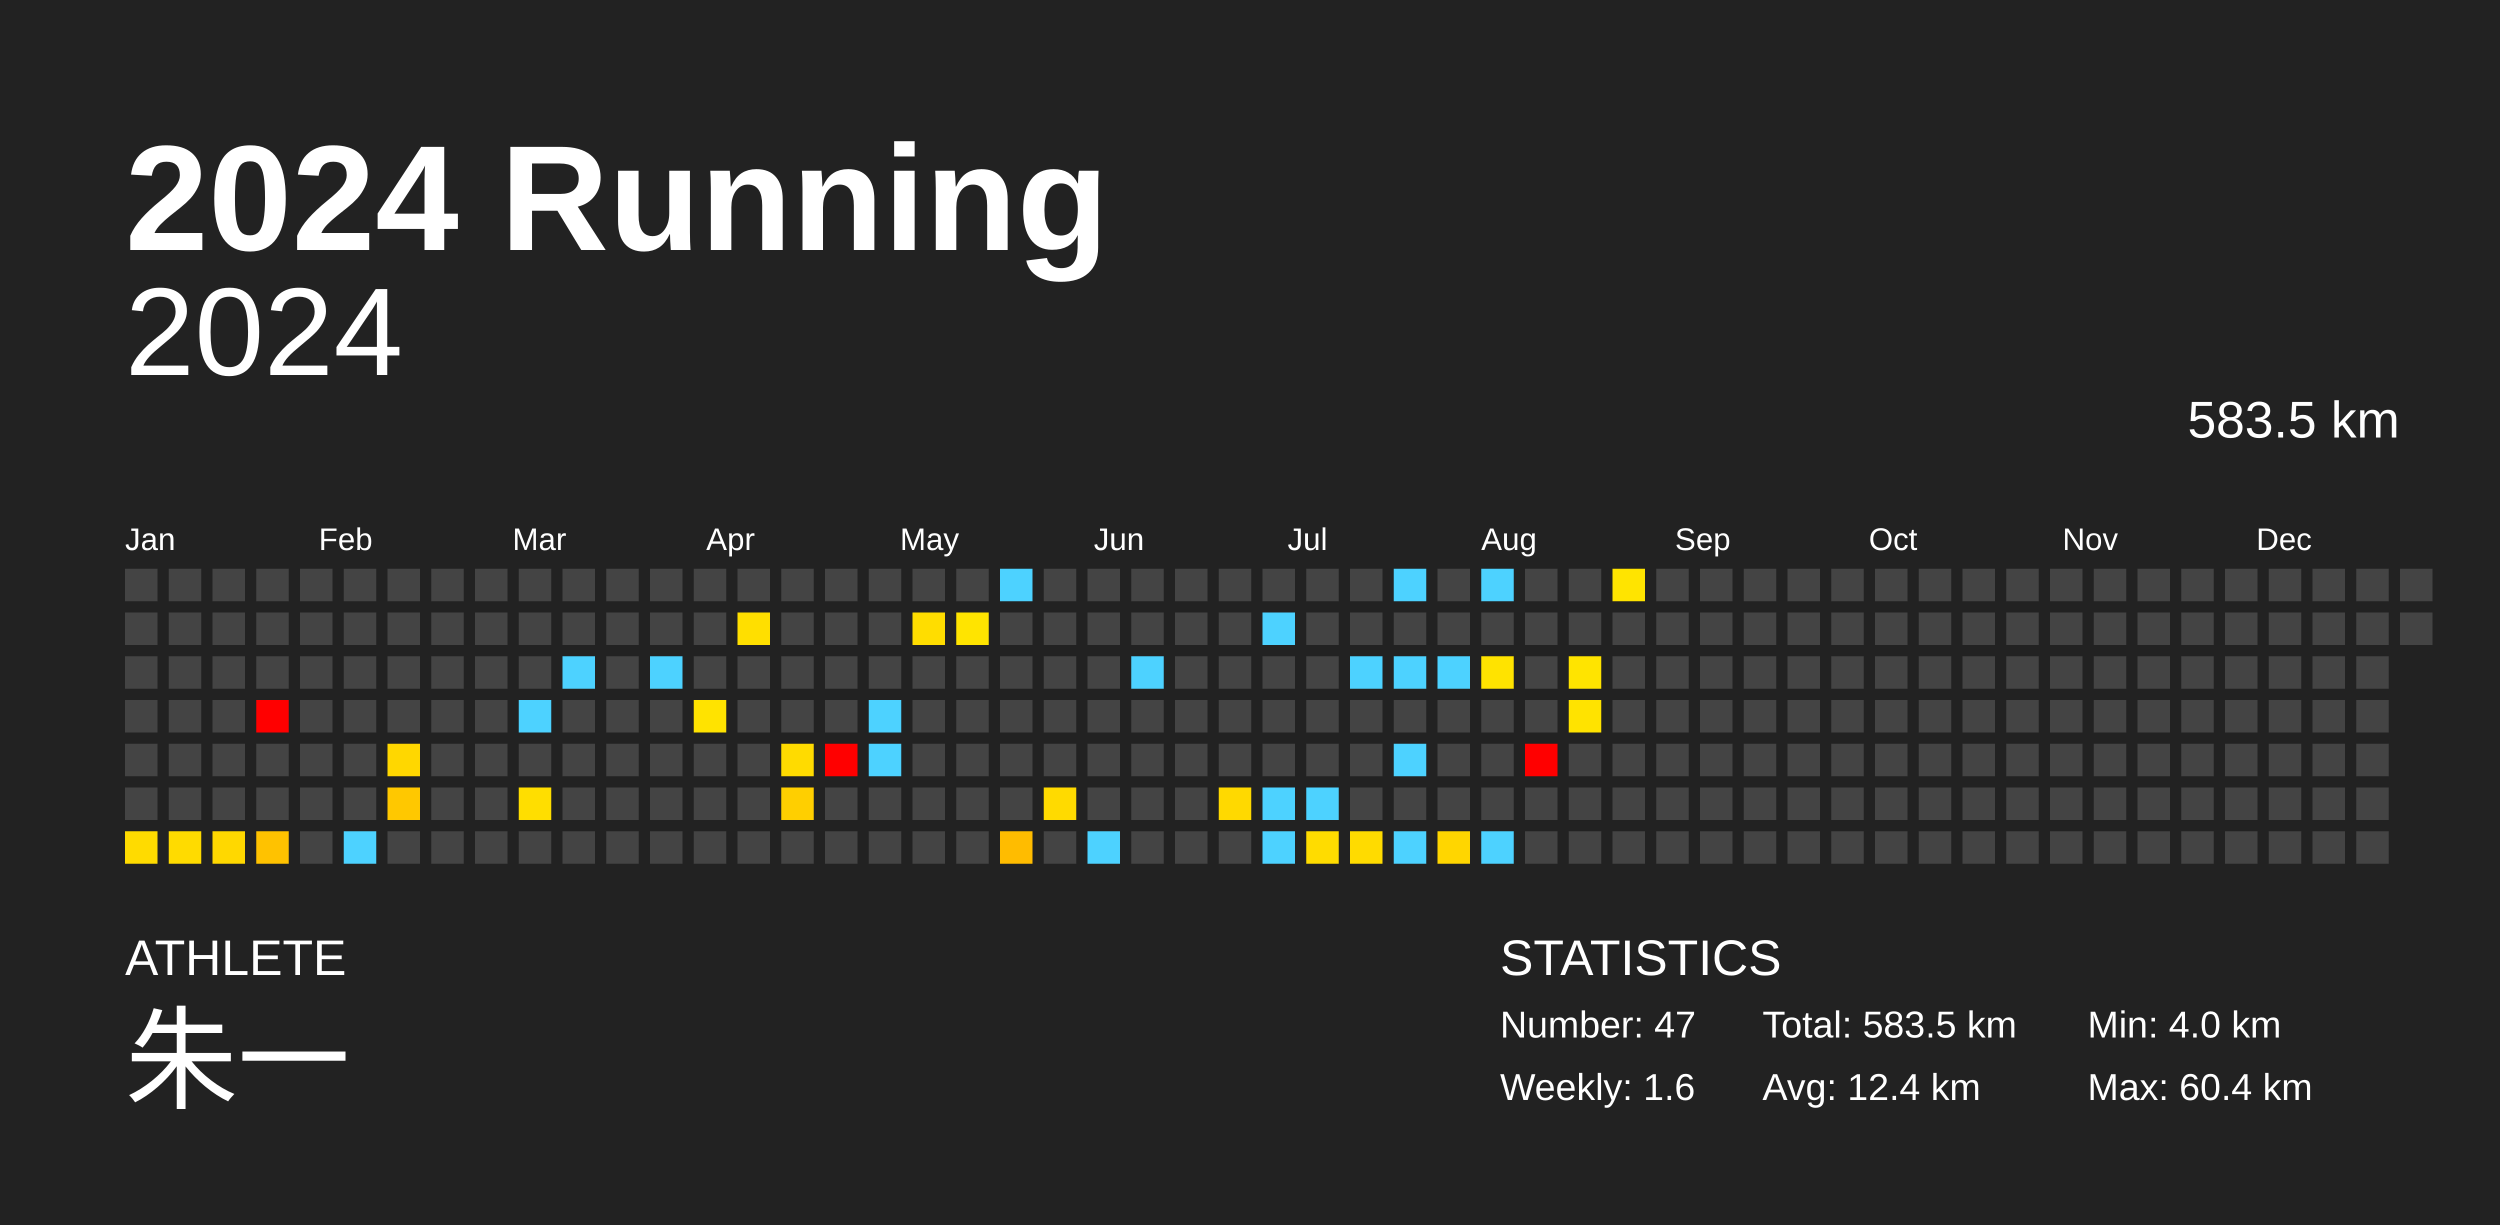
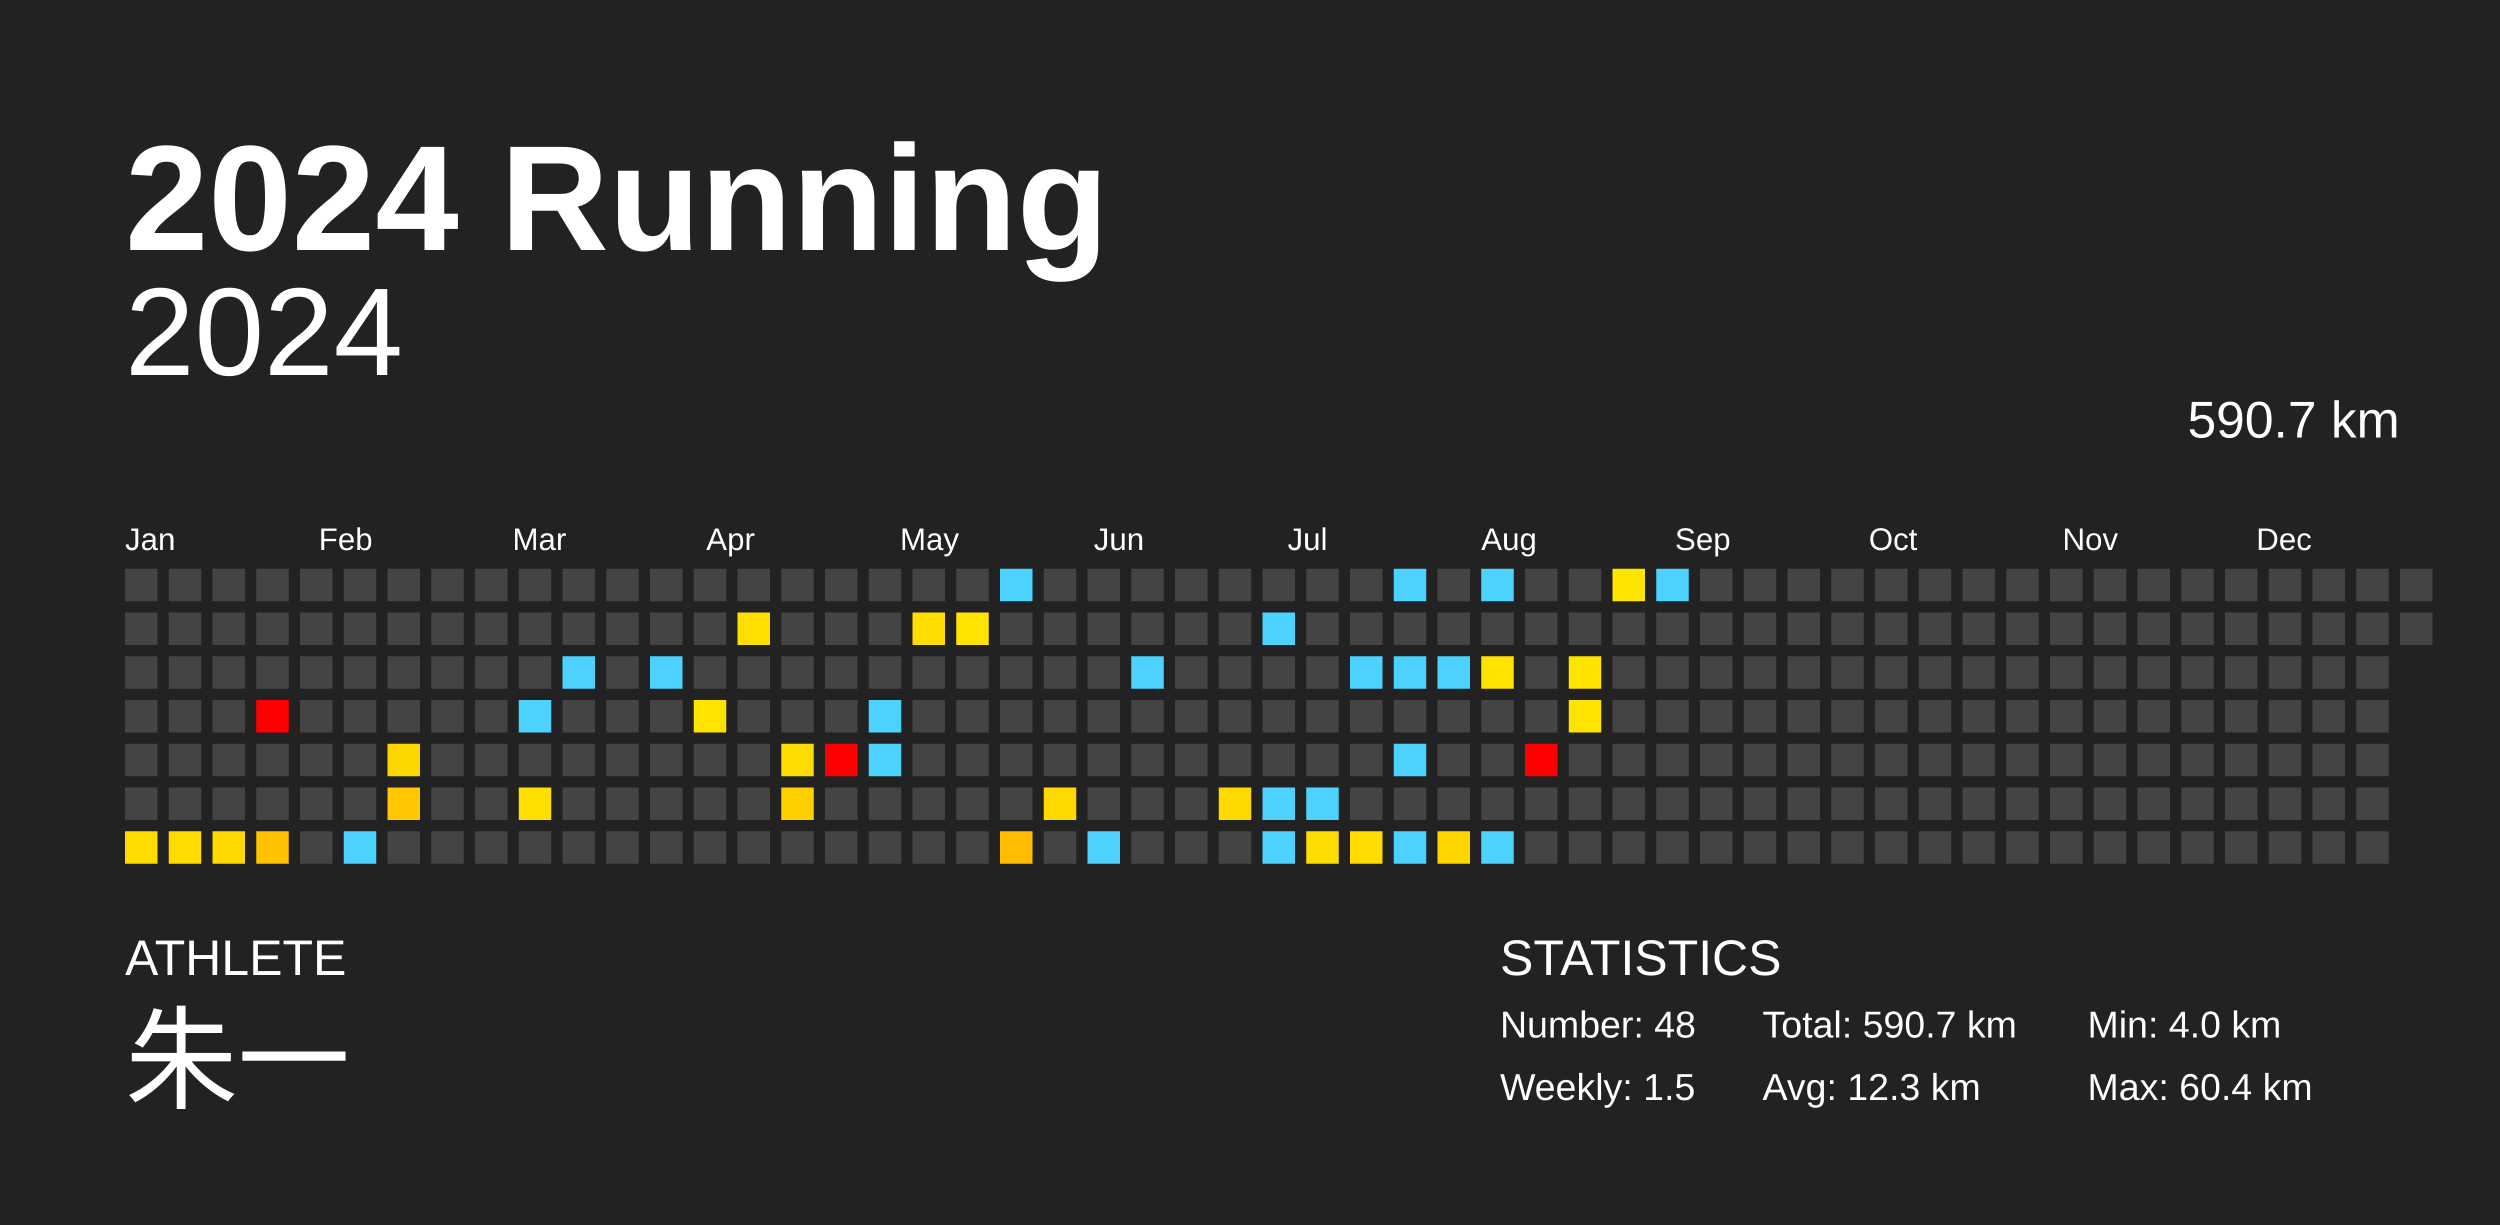
<svg xmlns="http://www.w3.org/2000/svg" baseProfile="full" height="98mm" version="1.1" viewBox="0,0,200,98" width="200mm">
  <defs />
  <rect fill="#222222" height="98" width="200" x="0" y="0" />
  <text fill="#FFFFFF" style="font-size:12px; font-family:Arial; font-weight:bold;" x="10" y="20">2024 Running</text>
  <text fill="#FFFFFF" style="font-size:4px; font-family:Arial" x="10" y="78">ATHLETE</text>
  <text fill="#FFFFFF" style="font-size:9px; font-family:Arial" x="10" y="88">朱一</text>
  <text fill="#FFFFFF" style="font-size:4px; font-family:Arial" x="120" y="78">STATISTICS</text>
-   <text fill="#FFFFFF" style="font-size:3px; font-family:Arial" x="120" y="83">Number: 47</text>
-   <text fill="#FFFFFF" style="font-size:3px; font-family:Arial" x="120" y="88">Weekly: 1.6</text>
-   <text fill="#FFFFFF" style="font-size:3px; font-family:Arial" x="141" y="83">Total: 583.5 km</text>
-   <text fill="#FFFFFF" style="font-size:3px; font-family:Arial" x="141" y="88">Avg: 12.4 km</text>
+   <text fill="#FFFFFF" style="font-size:3px; font-family:Arial" x="120" y="83">Number: 48</text>
+   <text fill="#FFFFFF" style="font-size:3px; font-family:Arial" x="120" y="88">Weekly: 1.5</text>
+   <text fill="#FFFFFF" style="font-size:3px; font-family:Arial" x="141" y="83">Total: 590.7 km</text>
+   <text fill="#FFFFFF" style="font-size:3px; font-family:Arial" x="141" y="88">Avg: 12.3 km</text>
  <text fill="#FFFFFF" style="font-size:3px; font-family:Arial" x="167" y="83">Min: 4.0 km</text>
  <text fill="#FFFFFF" style="font-size:3px; font-family:Arial" x="167" y="88">Max: 60.4 km</text>
  <text alignment-baseline="hanging" fill="#FFFFFF" style="font-size:10.0px; font-family:Arial;" x="10" y="30">2024</text>
-   <text alignment-baseline="hanging" fill="#FFFFFF" style="font-size:4.125px; font-family:Arial;" x="175" y="35">583.5 km</text>
+   <text alignment-baseline="hanging" fill="#FFFFFF" style="font-size:4.125px; font-family:Arial;" x="175" y="35">590.7 km</text>
  <text fill="#FFFFFF" style="font-size:2.5px; font-family:Arial" x="10.0" y="44">Jan</text>
  <text fill="#FFFFFF" style="font-size:2.5px; font-family:Arial" x="25.5" y="44">Feb</text>
  <text fill="#FFFFFF" style="font-size:2.5px; font-family:Arial" x="41.0" y="44">Mar</text>
  <text fill="#FFFFFF" style="font-size:2.5px; font-family:Arial" x="56.5" y="44">Apr</text>
  <text fill="#FFFFFF" style="font-size:2.5px; font-family:Arial" x="72.0" y="44">May</text>
  <text fill="#FFFFFF" style="font-size:2.5px; font-family:Arial" x="87.5" y="44">Jun</text>
  <text fill="#FFFFFF" style="font-size:2.5px; font-family:Arial" x="103.0" y="44">Jul</text>
  <text fill="#FFFFFF" style="font-size:2.5px; font-family:Arial" x="118.5" y="44">Aug</text>
  <text fill="#FFFFFF" style="font-size:2.5px; font-family:Arial" x="134.0" y="44">Sep</text>
  <text fill="#FFFFFF" style="font-size:2.5px; font-family:Arial" x="149.5" y="44">Oct</text>
  <text fill="#FFFFFF" style="font-size:2.5px; font-family:Arial" x="165.0" y="44">Nov</text>
  <text fill="#FFFFFF" style="font-size:2.5px; font-family:Arial" x="180.5" y="44">Dec</text>
  <rect fill="#444444" height="2.6" width="2.6" x="10.0" y="45.5" />
  <rect fill="#444444" height="2.6" width="2.6" x="10.0" y="49.0" />
  <rect fill="#444444" height="2.6" width="2.6" x="10.0" y="52.5" />
  <rect fill="#444444" height="2.6" width="2.6" x="10.0" y="56.0" />
  <rect fill="#444444" height="2.6" width="2.6" x="10.0" y="59.5" />
  <rect fill="#444444" height="2.6" width="2.6" x="10.0" y="63.0" />
  <rect fill="#ffdb00" height="2.6" width="2.6" x="10.0" y="66.5" />
  <rect fill="#444444" height="2.6" width="2.6" x="13.5" y="45.5" />
  <rect fill="#444444" height="2.6" width="2.6" x="13.5" y="49.0" />
  <rect fill="#444444" height="2.6" width="2.6" x="13.5" y="52.5" />
  <rect fill="#444444" height="2.6" width="2.6" x="13.5" y="56.0" />
  <rect fill="#444444" height="2.6" width="2.6" x="13.5" y="59.5" />
  <rect fill="#444444" height="2.6" width="2.6" x="13.5" y="63.0" />
  <rect fill="#ffdb00" height="2.6" width="2.6" x="13.5" y="66.5" />
  <rect fill="#444444" height="2.6" width="2.6" x="17.0" y="45.5" />
  <rect fill="#444444" height="2.6" width="2.6" x="17.0" y="49.0" />
  <rect fill="#444444" height="2.6" width="2.6" x="17.0" y="52.5" />
  <rect fill="#444444" height="2.6" width="2.6" x="17.0" y="56.0" />
  <rect fill="#444444" height="2.6" width="2.6" x="17.0" y="59.5" />
  <rect fill="#444444" height="2.6" width="2.6" x="17.0" y="63.0" />
  <rect fill="#ffd800" height="2.6" width="2.6" x="17.0" y="66.5" />
  <rect fill="#444444" height="2.6" width="2.6" x="20.5" y="45.5" />
  <rect fill="#444444" height="2.6" width="2.6" x="20.5" y="49.0" />
  <rect fill="#444444" height="2.6" width="2.6" x="20.5" y="52.5" />
  <rect fill="red" height="2.6" width="2.6" x="20.5" y="56.0" />
  <rect fill="#444444" height="2.6" width="2.6" x="20.5" y="59.5" />
  <rect fill="#444444" height="2.6" width="2.6" x="20.5" y="63.0" />
  <rect fill="#ffc200" height="2.6" width="2.6" x="20.5" y="66.5" />
  <rect fill="#444444" height="2.6" width="2.6" x="24.0" y="45.5" />
  <rect fill="#444444" height="2.6" width="2.6" x="24.0" y="49.0" />
  <rect fill="#444444" height="2.6" width="2.6" x="24.0" y="52.5" />
  <rect fill="#444444" height="2.6" width="2.6" x="24.0" y="56.0" />
  <rect fill="#444444" height="2.6" width="2.6" x="24.0" y="59.5" />
  <rect fill="#444444" height="2.6" width="2.6" x="24.0" y="63.0" />
  <rect fill="#444444" height="2.6" width="2.6" x="24.0" y="66.5" />
  <rect fill="#444444" height="2.6" width="2.6" x="27.5" y="45.5" />
  <rect fill="#444444" height="2.6" width="2.6" x="27.5" y="49.0" />
  <rect fill="#444444" height="2.6" width="2.6" x="27.5" y="52.5" />
  <rect fill="#444444" height="2.6" width="2.6" x="27.5" y="56.0" />
  <rect fill="#444444" height="2.6" width="2.6" x="27.5" y="59.5" />
  <rect fill="#444444" height="2.6" width="2.6" x="27.5" y="63.0" />
  <rect fill="#4dd2ff" height="2.6" width="2.6" x="27.5" y="66.5" />
  <rect fill="#444444" height="2.6" width="2.6" x="31.0" y="45.5" />
  <rect fill="#444444" height="2.6" width="2.6" x="31.0" y="49.0" />
  <rect fill="#444444" height="2.6" width="2.6" x="31.0" y="52.5" />
  <rect fill="#444444" height="2.6" width="2.6" x="31.0" y="56.0" />
  <rect fill="#ffd700" height="2.6" width="2.6" x="31.0" y="59.5" />
  <rect fill="#ffc800" height="2.6" width="2.6" x="31.0" y="63.0" />
  <rect fill="#444444" height="2.6" width="2.6" x="31.0" y="66.5" />
  <rect fill="#444444" height="2.6" width="2.6" x="34.5" y="45.5" />
  <rect fill="#444444" height="2.6" width="2.6" x="34.5" y="49.0" />
  <rect fill="#444444" height="2.6" width="2.6" x="34.5" y="52.5" />
  <rect fill="#444444" height="2.6" width="2.6" x="34.5" y="56.0" />
  <rect fill="#444444" height="2.6" width="2.6" x="34.5" y="59.5" />
  <rect fill="#444444" height="2.6" width="2.6" x="34.5" y="63.0" />
  <rect fill="#444444" height="2.6" width="2.6" x="34.5" y="66.5" />
  <rect fill="#444444" height="2.6" width="2.6" x="38.0" y="45.5" />
  <rect fill="#444444" height="2.6" width="2.6" x="38.0" y="49.0" />
  <rect fill="#444444" height="2.6" width="2.6" x="38.0" y="52.5" />
  <rect fill="#444444" height="2.6" width="2.6" x="38.0" y="56.0" />
  <rect fill="#444444" height="2.6" width="2.6" x="38.0" y="59.5" />
  <rect fill="#444444" height="2.6" width="2.6" x="38.0" y="63.0" />
  <rect fill="#444444" height="2.6" width="2.6" x="38.0" y="66.5" />
  <rect fill="#444444" height="2.6" width="2.6" x="41.5" y="45.5" />
  <rect fill="#444444" height="2.6" width="2.6" x="41.5" y="49.0" />
  <rect fill="#444444" height="2.6" width="2.6" x="41.5" y="52.5" />
  <rect fill="#4dd2ff" height="2.6" width="2.6" x="41.5" y="56.0" />
  <rect fill="#444444" height="2.6" width="2.6" x="41.5" y="59.5" />
  <rect fill="#ffde00" height="2.6" width="2.6" x="41.5" y="63.0" />
  <rect fill="#444444" height="2.6" width="2.6" x="41.5" y="66.5" />
  <rect fill="#444444" height="2.6" width="2.6" x="45.0" y="45.5" />
  <rect fill="#444444" height="2.6" width="2.6" x="45.0" y="49.0" />
  <rect fill="#4dd2ff" height="2.6" width="2.6" x="45.0" y="52.5" />
  <rect fill="#444444" height="2.6" width="2.6" x="45.0" y="56.0" />
  <rect fill="#444444" height="2.6" width="2.6" x="45.0" y="59.5" />
  <rect fill="#444444" height="2.6" width="2.6" x="45.0" y="63.0" />
  <rect fill="#444444" height="2.6" width="2.6" x="45.0" y="66.5" />
  <rect fill="#444444" height="2.6" width="2.6" x="48.5" y="45.5" />
  <rect fill="#444444" height="2.6" width="2.6" x="48.5" y="49.0" />
  <rect fill="#444444" height="2.6" width="2.6" x="48.5" y="52.5" />
  <rect fill="#444444" height="2.6" width="2.6" x="48.5" y="56.0" />
  <rect fill="#444444" height="2.6" width="2.6" x="48.5" y="59.5" />
  <rect fill="#444444" height="2.6" width="2.6" x="48.5" y="63.0" />
  <rect fill="#444444" height="2.6" width="2.6" x="48.5" y="66.5" />
  <rect fill="#444444" height="2.6" width="2.6" x="52.0" y="45.5" />
  <rect fill="#444444" height="2.6" width="2.6" x="52.0" y="49.0" />
  <rect fill="#4dd2ff" height="2.6" width="2.6" x="52.0" y="52.5" />
  <rect fill="#444444" height="2.6" width="2.6" x="52.0" y="56.0" />
  <rect fill="#444444" height="2.6" width="2.6" x="52.0" y="59.5" />
  <rect fill="#444444" height="2.6" width="2.6" x="52.0" y="63.0" />
  <rect fill="#444444" height="2.6" width="2.6" x="52.0" y="66.5" />
  <rect fill="#444444" height="2.6" width="2.6" x="55.5" y="45.5" />
  <rect fill="#444444" height="2.6" width="2.6" x="55.5" y="49.0" />
  <rect fill="#444444" height="2.6" width="2.6" x="55.5" y="52.5" />
  <rect fill="#ffe300" height="2.6" width="2.6" x="55.5" y="56.0" />
  <rect fill="#444444" height="2.6" width="2.6" x="55.5" y="59.5" />
  <rect fill="#444444" height="2.6" width="2.6" x="55.5" y="63.0" />
  <rect fill="#444444" height="2.6" width="2.6" x="55.5" y="66.5" />
  <rect fill="#444444" height="2.6" width="2.6" x="59.0" y="45.5" />
  <rect fill="#ffdf00" height="2.6" width="2.6" x="59.0" y="49.0" />
  <rect fill="#444444" height="2.6" width="2.6" x="59.0" y="52.5" />
  <rect fill="#444444" height="2.6" width="2.6" x="59.0" y="56.0" />
  <rect fill="#444444" height="2.6" width="2.6" x="59.0" y="59.5" />
  <rect fill="#444444" height="2.6" width="2.6" x="59.0" y="63.0" />
  <rect fill="#444444" height="2.6" width="2.6" x="59.0" y="66.5" />
  <rect fill="#444444" height="2.6" width="2.6" x="62.5" y="45.5" />
  <rect fill="#444444" height="2.6" width="2.6" x="62.5" y="49.0" />
  <rect fill="#444444" height="2.6" width="2.6" x="62.5" y="52.5" />
  <rect fill="#444444" height="2.6" width="2.6" x="62.5" y="56.0" />
  <rect fill="#ffdb00" height="2.6" width="2.6" x="62.5" y="59.5" />
  <rect fill="#ffcf00" height="2.6" width="2.6" x="62.5" y="63.0" />
  <rect fill="#444444" height="2.6" width="2.6" x="62.5" y="66.5" />
  <rect fill="#444444" height="2.6" width="2.6" x="66.0" y="45.5" />
  <rect fill="#444444" height="2.6" width="2.6" x="66.0" y="49.0" />
  <rect fill="#444444" height="2.6" width="2.6" x="66.0" y="52.5" />
  <rect fill="#444444" height="2.6" width="2.6" x="66.0" y="56.0" />
  <rect fill="red" height="2.6" width="2.6" x="66.0" y="59.5" />
  <rect fill="#444444" height="2.6" width="2.6" x="66.0" y="63.0" />
  <rect fill="#444444" height="2.6" width="2.6" x="66.0" y="66.5" />
  <rect fill="#444444" height="2.6" width="2.6" x="69.5" y="45.5" />
  <rect fill="#444444" height="2.6" width="2.6" x="69.5" y="49.0" />
  <rect fill="#444444" height="2.6" width="2.6" x="69.5" y="52.5" />
  <rect fill="#4dd2ff" height="2.6" width="2.6" x="69.5" y="56.0" />
  <rect fill="#4dd2ff" height="2.6" width="2.6" x="69.5" y="59.5" />
  <rect fill="#444444" height="2.6" width="2.6" x="69.5" y="63.0" />
  <rect fill="#444444" height="2.6" width="2.6" x="69.5" y="66.5" />
  <rect fill="#444444" height="2.6" width="2.6" x="73.0" y="45.5" />
  <rect fill="#ffdd00" height="2.6" width="2.6" x="73.0" y="49.0" />
  <rect fill="#444444" height="2.6" width="2.6" x="73.0" y="52.5" />
  <rect fill="#444444" height="2.6" width="2.6" x="73.0" y="56.0" />
  <rect fill="#444444" height="2.6" width="2.6" x="73.0" y="59.5" />
  <rect fill="#444444" height="2.6" width="2.6" x="73.0" y="63.0" />
  <rect fill="#444444" height="2.6" width="2.6" x="73.0" y="66.5" />
  <rect fill="#444444" height="2.6" width="2.6" x="76.5" y="45.5" />
  <rect fill="#ffe400" height="2.6" width="2.6" x="76.5" y="49.0" />
  <rect fill="#444444" height="2.6" width="2.6" x="76.5" y="52.5" />
  <rect fill="#444444" height="2.6" width="2.6" x="76.5" y="56.0" />
  <rect fill="#444444" height="2.6" width="2.6" x="76.5" y="59.5" />
  <rect fill="#444444" height="2.6" width="2.6" x="76.5" y="63.0" />
  <rect fill="#444444" height="2.6" width="2.6" x="76.5" y="66.5" />
  <rect fill="#4dd2ff" height="2.6" width="2.6" x="80.0" y="45.5" />
  <rect fill="#444444" height="2.6" width="2.6" x="80.0" y="49.0" />
  <rect fill="#444444" height="2.6" width="2.6" x="80.0" y="52.5" />
  <rect fill="#444444" height="2.6" width="2.6" x="80.0" y="56.0" />
  <rect fill="#444444" height="2.6" width="2.6" x="80.0" y="59.5" />
  <rect fill="#444444" height="2.6" width="2.6" x="80.0" y="63.0" />
  <rect fill="#ffbc00" height="2.6" width="2.6" x="80.0" y="66.5" />
  <rect fill="#444444" height="2.6" width="2.6" x="83.5" y="45.5" />
  <rect fill="#444444" height="2.6" width="2.6" x="83.5" y="49.0" />
  <rect fill="#444444" height="2.6" width="2.6" x="83.5" y="52.5" />
  <rect fill="#444444" height="2.6" width="2.6" x="83.5" y="56.0" />
  <rect fill="#444444" height="2.6" width="2.6" x="83.5" y="59.5" />
  <rect fill="#ffda00" height="2.6" width="2.6" x="83.5" y="63.0" />
  <rect fill="#444444" height="2.6" width="2.6" x="83.5" y="66.5" />
  <rect fill="#444444" height="2.6" width="2.6" x="87.0" y="45.5" />
  <rect fill="#444444" height="2.6" width="2.6" x="87.0" y="49.0" />
  <rect fill="#444444" height="2.6" width="2.6" x="87.0" y="52.5" />
  <rect fill="#444444" height="2.6" width="2.6" x="87.0" y="56.0" />
  <rect fill="#444444" height="2.6" width="2.6" x="87.0" y="59.5" />
  <rect fill="#444444" height="2.6" width="2.6" x="87.0" y="63.0" />
  <rect fill="#4dd2ff" height="2.6" width="2.6" x="87.0" y="66.5" />
  <rect fill="#444444" height="2.6" width="2.6" x="90.5" y="45.5" />
  <rect fill="#444444" height="2.6" width="2.6" x="90.5" y="49.0" />
  <rect fill="#4dd2ff" height="2.6" width="2.6" x="90.5" y="52.5" />
  <rect fill="#444444" height="2.6" width="2.6" x="90.5" y="56.0" />
  <rect fill="#444444" height="2.6" width="2.6" x="90.5" y="59.5" />
  <rect fill="#444444" height="2.6" width="2.6" x="90.5" y="63.0" />
  <rect fill="#444444" height="2.6" width="2.6" x="90.5" y="66.5" />
  <rect fill="#444444" height="2.6" width="2.6" x="94.0" y="45.5" />
  <rect fill="#444444" height="2.6" width="2.6" x="94.0" y="49.0" />
  <rect fill="#444444" height="2.6" width="2.6" x="94.0" y="52.5" />
  <rect fill="#444444" height="2.6" width="2.6" x="94.0" y="56.0" />
  <rect fill="#444444" height="2.6" width="2.6" x="94.0" y="59.5" />
  <rect fill="#444444" height="2.6" width="2.6" x="94.0" y="63.0" />
  <rect fill="#444444" height="2.6" width="2.6" x="94.0" y="66.5" />
  <rect fill="#444444" height="2.6" width="2.6" x="97.5" y="45.5" />
  <rect fill="#444444" height="2.6" width="2.6" x="97.5" y="49.0" />
  <rect fill="#444444" height="2.6" width="2.6" x="97.5" y="52.5" />
  <rect fill="#444444" height="2.6" width="2.6" x="97.5" y="56.0" />
  <rect fill="#444444" height="2.6" width="2.6" x="97.5" y="59.5" />
  <rect fill="#ffd900" height="2.6" width="2.6" x="97.5" y="63.0" />
  <rect fill="#444444" height="2.6" width="2.6" x="97.5" y="66.5" />
  <rect fill="#444444" height="2.6" width="2.6" x="101.0" y="45.5" />
  <rect fill="#4dd2ff" height="2.6" width="2.6" x="101.0" y="49.0" />
  <rect fill="#444444" height="2.6" width="2.6" x="101.0" y="52.5" />
  <rect fill="#444444" height="2.6" width="2.6" x="101.0" y="56.0" />
  <rect fill="#444444" height="2.6" width="2.6" x="101.0" y="59.5" />
  <rect fill="#4dd2ff" height="2.6" width="2.6" x="101.0" y="63.0" />
  <rect fill="#4dd2ff" height="2.6" width="2.6" x="101.0" y="66.5" />
  <rect fill="#444444" height="2.6" width="2.6" x="104.5" y="45.5" />
  <rect fill="#444444" height="2.6" width="2.6" x="104.5" y="49.0" />
  <rect fill="#444444" height="2.6" width="2.6" x="104.5" y="52.5" />
  <rect fill="#444444" height="2.6" width="2.6" x="104.5" y="56.0" />
  <rect fill="#444444" height="2.6" width="2.6" x="104.5" y="59.5" />
  <rect fill="#4dd2ff" height="2.6" width="2.6" x="104.5" y="63.0" />
  <rect fill="#ffdc00" height="2.6" width="2.6" x="104.5" y="66.5" />
  <rect fill="#444444" height="2.6" width="2.6" x="108.0" y="45.5" />
  <rect fill="#444444" height="2.6" width="2.6" x="108.0" y="49.0" />
  <rect fill="#4dd2ff" height="2.6" width="2.6" x="108.0" y="52.5" />
  <rect fill="#444444" height="2.6" width="2.6" x="108.0" y="56.0" />
  <rect fill="#444444" height="2.6" width="2.6" x="108.0" y="59.5" />
  <rect fill="#444444" height="2.6" width="2.6" x="108.0" y="63.0" />
  <rect fill="#ffdb00" height="2.6" width="2.6" x="108.0" y="66.5" />
  <rect fill="#4dd2ff" height="2.6" width="2.6" x="111.5" y="45.5" />
  <rect fill="#444444" height="2.6" width="2.6" x="111.5" y="49.0" />
  <rect fill="#4dd2ff" height="2.6" width="2.6" x="111.5" y="52.5" />
  <rect fill="#444444" height="2.6" width="2.6" x="111.5" y="56.0" />
  <rect fill="#4dd2ff" height="2.6" width="2.6" x="111.5" y="59.5" />
  <rect fill="#444444" height="2.6" width="2.6" x="111.5" y="63.0" />
  <rect fill="#4dd2ff" height="2.6" width="2.6" x="111.5" y="66.5" />
  <rect fill="#444444" height="2.6" width="2.6" x="115.0" y="45.5" />
  <rect fill="#444444" height="2.6" width="2.6" x="115.0" y="49.0" />
  <rect fill="#4dd2ff" height="2.6" width="2.6" x="115.0" y="52.5" />
  <rect fill="#444444" height="2.6" width="2.6" x="115.0" y="56.0" />
  <rect fill="#444444" height="2.6" width="2.6" x="115.0" y="59.5" />
  <rect fill="#444444" height="2.6" width="2.6" x="115.0" y="63.0" />
  <rect fill="#ffd600" height="2.6" width="2.6" x="115.0" y="66.5" />
  <rect fill="#4dd2ff" height="2.6" width="2.6" x="118.5" y="45.5" />
  <rect fill="#444444" height="2.6" width="2.6" x="118.5" y="49.0" />
  <rect fill="#ffe300" height="2.6" width="2.6" x="118.5" y="52.5" />
  <rect fill="#444444" height="2.6" width="2.6" x="118.5" y="56.0" />
  <rect fill="#444444" height="2.6" width="2.6" x="118.5" y="59.5" />
  <rect fill="#444444" height="2.6" width="2.6" x="118.5" y="63.0" />
  <rect fill="#4dd2ff" height="2.6" width="2.6" x="118.5" y="66.5" />
  <rect fill="#444444" height="2.6" width="2.6" x="122.0" y="45.5" />
  <rect fill="#444444" height="2.6" width="2.6" x="122.0" y="49.0" />
  <rect fill="#444444" height="2.6" width="2.6" x="122.0" y="52.5" />
  <rect fill="#444444" height="2.6" width="2.6" x="122.0" y="56.0" />
  <rect fill="red" height="2.6" width="2.6" x="122.0" y="59.5" />
  <rect fill="#444444" height="2.6" width="2.6" x="122.0" y="63.0" />
  <rect fill="#444444" height="2.6" width="2.6" x="122.0" y="66.5" />
  <rect fill="#444444" height="2.6" width="2.6" x="125.5" y="45.5" />
  <rect fill="#444444" height="2.6" width="2.6" x="125.5" y="49.0" />
  <rect fill="#ffe400" height="2.6" width="2.6" x="125.5" y="52.5" />
  <rect fill="#ffe300" height="2.6" width="2.6" x="125.5" y="56.0" />
  <rect fill="#444444" height="2.6" width="2.6" x="125.5" y="59.5" />
  <rect fill="#444444" height="2.6" width="2.6" x="125.5" y="63.0" />
  <rect fill="#444444" height="2.6" width="2.6" x="125.5" y="66.5" />
  <rect fill="#ffe400" height="2.6" width="2.6" x="129.0" y="45.5" />
  <rect fill="#444444" height="2.6" width="2.6" x="129.0" y="49.0" />
  <rect fill="#444444" height="2.6" width="2.6" x="129.0" y="52.5" />
  <rect fill="#444444" height="2.6" width="2.6" x="129.0" y="56.0" />
  <rect fill="#444444" height="2.6" width="2.6" x="129.0" y="59.5" />
  <rect fill="#444444" height="2.6" width="2.6" x="129.0" y="63.0" />
  <rect fill="#444444" height="2.6" width="2.6" x="129.0" y="66.5" />
-   <rect fill="#444444" height="2.6" width="2.6" x="132.5" y="45.5" />
+   <rect fill="#4dd2ff" height="2.6" width="2.6" x="132.5" y="45.5" />
  <rect fill="#444444" height="2.6" width="2.6" x="132.5" y="49.0" />
  <rect fill="#444444" height="2.6" width="2.6" x="132.5" y="52.5" />
  <rect fill="#444444" height="2.6" width="2.6" x="132.5" y="56.0" />
  <rect fill="#444444" height="2.6" width="2.6" x="132.5" y="59.5" />
  <rect fill="#444444" height="2.6" width="2.6" x="132.5" y="63.0" />
  <rect fill="#444444" height="2.6" width="2.6" x="132.5" y="66.5" />
  <rect fill="#444444" height="2.6" width="2.6" x="136.0" y="45.5" />
  <rect fill="#444444" height="2.6" width="2.6" x="136.0" y="49.0" />
  <rect fill="#444444" height="2.6" width="2.6" x="136.0" y="52.5" />
  <rect fill="#444444" height="2.6" width="2.6" x="136.0" y="56.0" />
  <rect fill="#444444" height="2.6" width="2.6" x="136.0" y="59.5" />
  <rect fill="#444444" height="2.6" width="2.6" x="136.0" y="63.0" />
  <rect fill="#444444" height="2.6" width="2.6" x="136.0" y="66.5" />
  <rect fill="#444444" height="2.6" width="2.6" x="139.5" y="45.5" />
  <rect fill="#444444" height="2.6" width="2.6" x="139.5" y="49.0" />
  <rect fill="#444444" height="2.6" width="2.6" x="139.5" y="52.5" />
  <rect fill="#444444" height="2.6" width="2.6" x="139.5" y="56.0" />
  <rect fill="#444444" height="2.6" width="2.6" x="139.5" y="59.5" />
  <rect fill="#444444" height="2.6" width="2.6" x="139.5" y="63.0" />
  <rect fill="#444444" height="2.6" width="2.6" x="139.5" y="66.5" />
  <rect fill="#444444" height="2.6" width="2.6" x="143.0" y="45.5" />
  <rect fill="#444444" height="2.6" width="2.6" x="143.0" y="49.0" />
  <rect fill="#444444" height="2.6" width="2.6" x="143.0" y="52.5" />
  <rect fill="#444444" height="2.6" width="2.6" x="143.0" y="56.0" />
  <rect fill="#444444" height="2.6" width="2.6" x="143.0" y="59.5" />
  <rect fill="#444444" height="2.6" width="2.6" x="143.0" y="63.0" />
  <rect fill="#444444" height="2.6" width="2.6" x="143.0" y="66.5" />
  <rect fill="#444444" height="2.6" width="2.6" x="146.5" y="45.5" />
  <rect fill="#444444" height="2.6" width="2.6" x="146.5" y="49.0" />
  <rect fill="#444444" height="2.6" width="2.6" x="146.5" y="52.5" />
  <rect fill="#444444" height="2.6" width="2.6" x="146.5" y="56.0" />
  <rect fill="#444444" height="2.6" width="2.6" x="146.5" y="59.5" />
  <rect fill="#444444" height="2.6" width="2.6" x="146.5" y="63.0" />
  <rect fill="#444444" height="2.6" width="2.6" x="146.5" y="66.5" />
  <rect fill="#444444" height="2.6" width="2.6" x="150.0" y="45.5" />
  <rect fill="#444444" height="2.6" width="2.6" x="150.0" y="49.0" />
  <rect fill="#444444" height="2.6" width="2.6" x="150.0" y="52.5" />
  <rect fill="#444444" height="2.6" width="2.6" x="150.0" y="56.0" />
  <rect fill="#444444" height="2.6" width="2.6" x="150.0" y="59.5" />
  <rect fill="#444444" height="2.6" width="2.6" x="150.0" y="63.0" />
  <rect fill="#444444" height="2.6" width="2.6" x="150.0" y="66.5" />
  <rect fill="#444444" height="2.6" width="2.6" x="153.5" y="45.5" />
  <rect fill="#444444" height="2.6" width="2.6" x="153.5" y="49.0" />
  <rect fill="#444444" height="2.6" width="2.6" x="153.5" y="52.5" />
  <rect fill="#444444" height="2.6" width="2.6" x="153.5" y="56.0" />
  <rect fill="#444444" height="2.6" width="2.6" x="153.5" y="59.5" />
  <rect fill="#444444" height="2.6" width="2.6" x="153.5" y="63.0" />
  <rect fill="#444444" height="2.6" width="2.6" x="153.5" y="66.5" />
  <rect fill="#444444" height="2.6" width="2.6" x="157.0" y="45.5" />
  <rect fill="#444444" height="2.6" width="2.6" x="157.0" y="49.0" />
  <rect fill="#444444" height="2.6" width="2.6" x="157.0" y="52.5" />
  <rect fill="#444444" height="2.6" width="2.6" x="157.0" y="56.0" />
  <rect fill="#444444" height="2.6" width="2.6" x="157.0" y="59.5" />
  <rect fill="#444444" height="2.6" width="2.6" x="157.0" y="63.0" />
  <rect fill="#444444" height="2.6" width="2.6" x="157.0" y="66.5" />
  <rect fill="#444444" height="2.6" width="2.6" x="160.5" y="45.5" />
  <rect fill="#444444" height="2.6" width="2.6" x="160.5" y="49.0" />
  <rect fill="#444444" height="2.6" width="2.6" x="160.5" y="52.5" />
  <rect fill="#444444" height="2.6" width="2.6" x="160.5" y="56.0" />
  <rect fill="#444444" height="2.6" width="2.6" x="160.5" y="59.5" />
  <rect fill="#444444" height="2.6" width="2.6" x="160.5" y="63.0" />
  <rect fill="#444444" height="2.6" width="2.6" x="160.5" y="66.5" />
  <rect fill="#444444" height="2.6" width="2.6" x="164.0" y="45.5" />
  <rect fill="#444444" height="2.6" width="2.6" x="164.0" y="49.0" />
  <rect fill="#444444" height="2.6" width="2.6" x="164.0" y="52.5" />
  <rect fill="#444444" height="2.6" width="2.6" x="164.0" y="56.0" />
  <rect fill="#444444" height="2.6" width="2.6" x="164.0" y="59.5" />
  <rect fill="#444444" height="2.6" width="2.6" x="164.0" y="63.0" />
  <rect fill="#444444" height="2.6" width="2.6" x="164.0" y="66.5" />
  <rect fill="#444444" height="2.6" width="2.6" x="167.5" y="45.5" />
  <rect fill="#444444" height="2.6" width="2.6" x="167.5" y="49.0" />
  <rect fill="#444444" height="2.6" width="2.6" x="167.5" y="52.5" />
  <rect fill="#444444" height="2.6" width="2.6" x="167.5" y="56.0" />
  <rect fill="#444444" height="2.6" width="2.6" x="167.5" y="59.5" />
  <rect fill="#444444" height="2.6" width="2.6" x="167.5" y="63.0" />
  <rect fill="#444444" height="2.6" width="2.6" x="167.5" y="66.5" />
  <rect fill="#444444" height="2.6" width="2.6" x="171.0" y="45.5" />
  <rect fill="#444444" height="2.6" width="2.6" x="171.0" y="49.0" />
  <rect fill="#444444" height="2.6" width="2.6" x="171.0" y="52.5" />
  <rect fill="#444444" height="2.6" width="2.6" x="171.0" y="56.0" />
  <rect fill="#444444" height="2.6" width="2.6" x="171.0" y="59.5" />
  <rect fill="#444444" height="2.6" width="2.6" x="171.0" y="63.0" />
  <rect fill="#444444" height="2.6" width="2.6" x="171.0" y="66.5" />
  <rect fill="#444444" height="2.6" width="2.6" x="174.5" y="45.5" />
  <rect fill="#444444" height="2.6" width="2.6" x="174.5" y="49.0" />
  <rect fill="#444444" height="2.6" width="2.6" x="174.5" y="52.5" />
  <rect fill="#444444" height="2.6" width="2.6" x="174.5" y="56.0" />
  <rect fill="#444444" height="2.6" width="2.6" x="174.5" y="59.5" />
  <rect fill="#444444" height="2.6" width="2.6" x="174.5" y="63.0" />
  <rect fill="#444444" height="2.6" width="2.6" x="174.5" y="66.5" />
  <rect fill="#444444" height="2.6" width="2.6" x="178.0" y="45.5" />
  <rect fill="#444444" height="2.6" width="2.6" x="178.0" y="49.0" />
  <rect fill="#444444" height="2.6" width="2.6" x="178.0" y="52.5" />
  <rect fill="#444444" height="2.6" width="2.6" x="178.0" y="56.0" />
  <rect fill="#444444" height="2.6" width="2.6" x="178.0" y="59.5" />
  <rect fill="#444444" height="2.6" width="2.6" x="178.0" y="63.0" />
  <rect fill="#444444" height="2.6" width="2.6" x="178.0" y="66.5" />
  <rect fill="#444444" height="2.6" width="2.6" x="181.5" y="45.5" />
  <rect fill="#444444" height="2.6" width="2.6" x="181.5" y="49.0" />
  <rect fill="#444444" height="2.6" width="2.6" x="181.5" y="52.5" />
  <rect fill="#444444" height="2.6" width="2.6" x="181.5" y="56.0" />
  <rect fill="#444444" height="2.6" width="2.6" x="181.5" y="59.5" />
  <rect fill="#444444" height="2.6" width="2.6" x="181.5" y="63.0" />
  <rect fill="#444444" height="2.6" width="2.6" x="181.5" y="66.5" />
  <rect fill="#444444" height="2.6" width="2.6" x="185.0" y="45.5" />
  <rect fill="#444444" height="2.6" width="2.6" x="185.0" y="49.0" />
  <rect fill="#444444" height="2.6" width="2.6" x="185.0" y="52.5" />
  <rect fill="#444444" height="2.6" width="2.6" x="185.0" y="56.0" />
  <rect fill="#444444" height="2.6" width="2.6" x="185.0" y="59.5" />
  <rect fill="#444444" height="2.6" width="2.6" x="185.0" y="63.0" />
  <rect fill="#444444" height="2.6" width="2.6" x="185.0" y="66.5" />
  <rect fill="#444444" height="2.6" width="2.6" x="188.5" y="45.5" />
  <rect fill="#444444" height="2.6" width="2.6" x="188.5" y="49.0" />
  <rect fill="#444444" height="2.6" width="2.6" x="188.5" y="52.5" />
  <rect fill="#444444" height="2.6" width="2.6" x="188.5" y="56.0" />
  <rect fill="#444444" height="2.6" width="2.6" x="188.5" y="59.5" />
  <rect fill="#444444" height="2.6" width="2.6" x="188.5" y="63.0" />
  <rect fill="#444444" height="2.6" width="2.6" x="188.5" y="66.5" />
  <rect fill="#444444" height="2.6" width="2.6" x="192.0" y="45.5" />
  <rect fill="#444444" height="2.6" width="2.6" x="192.0" y="49.0" />
</svg>
